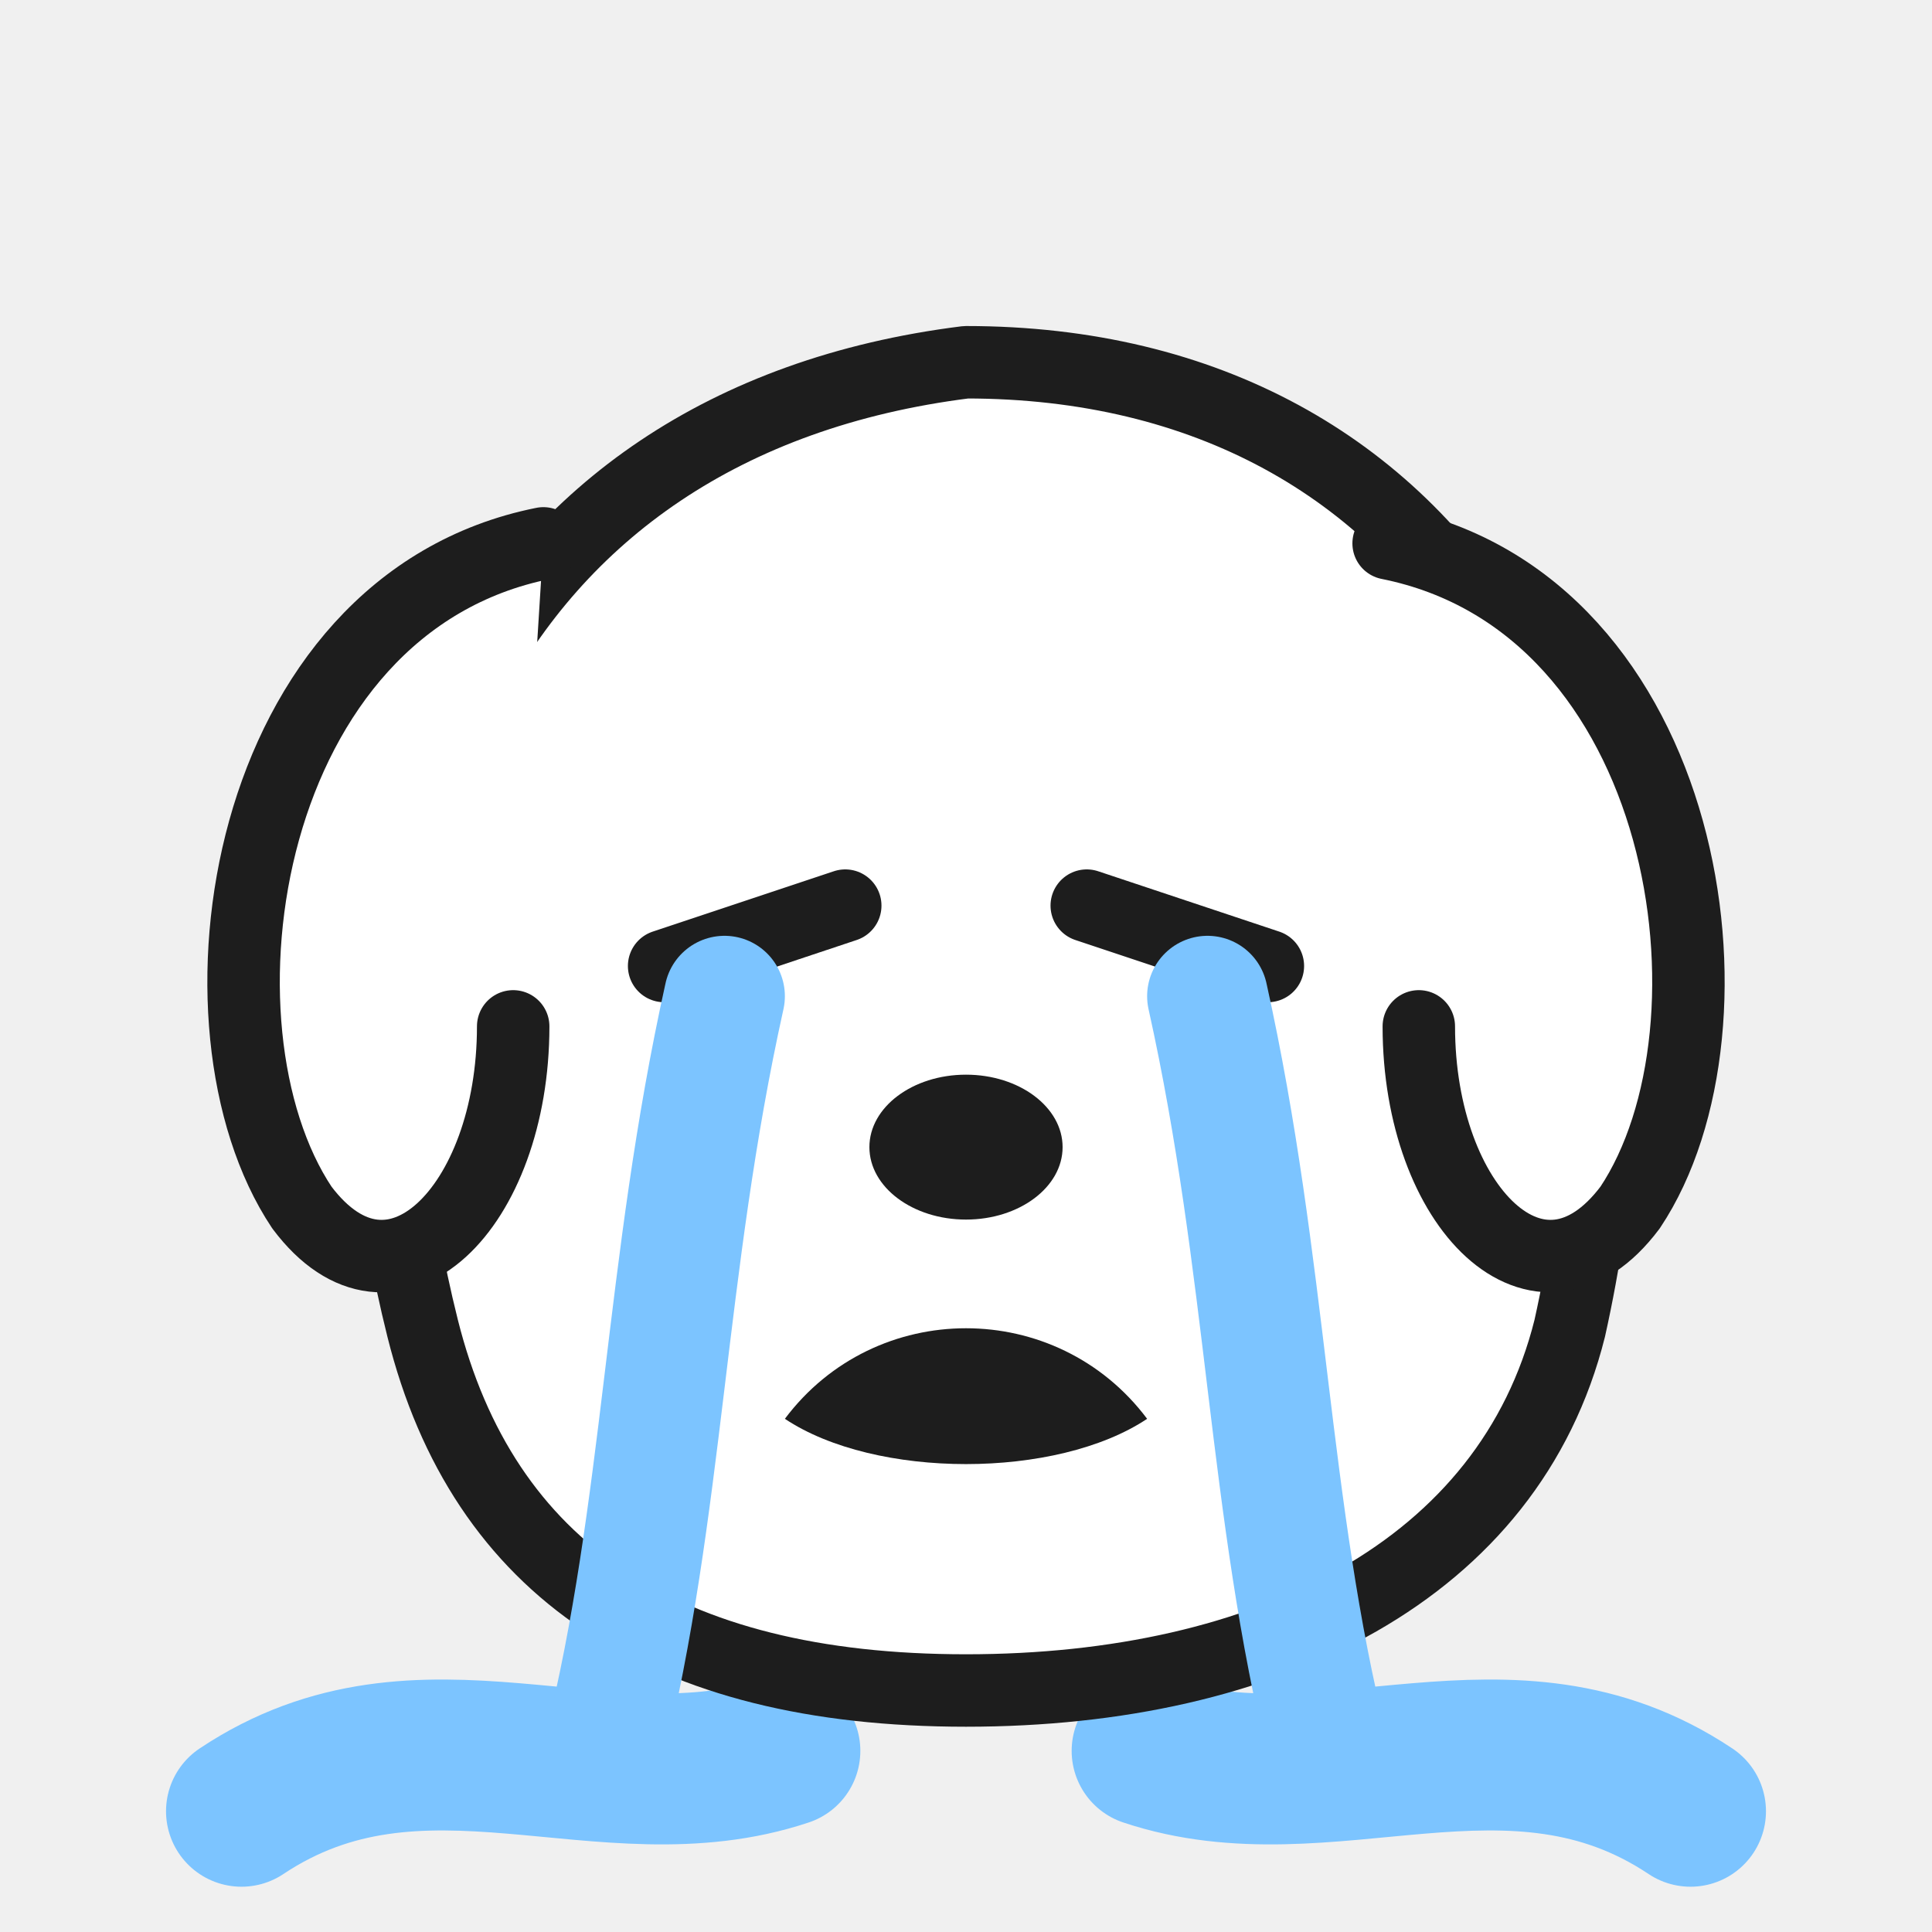
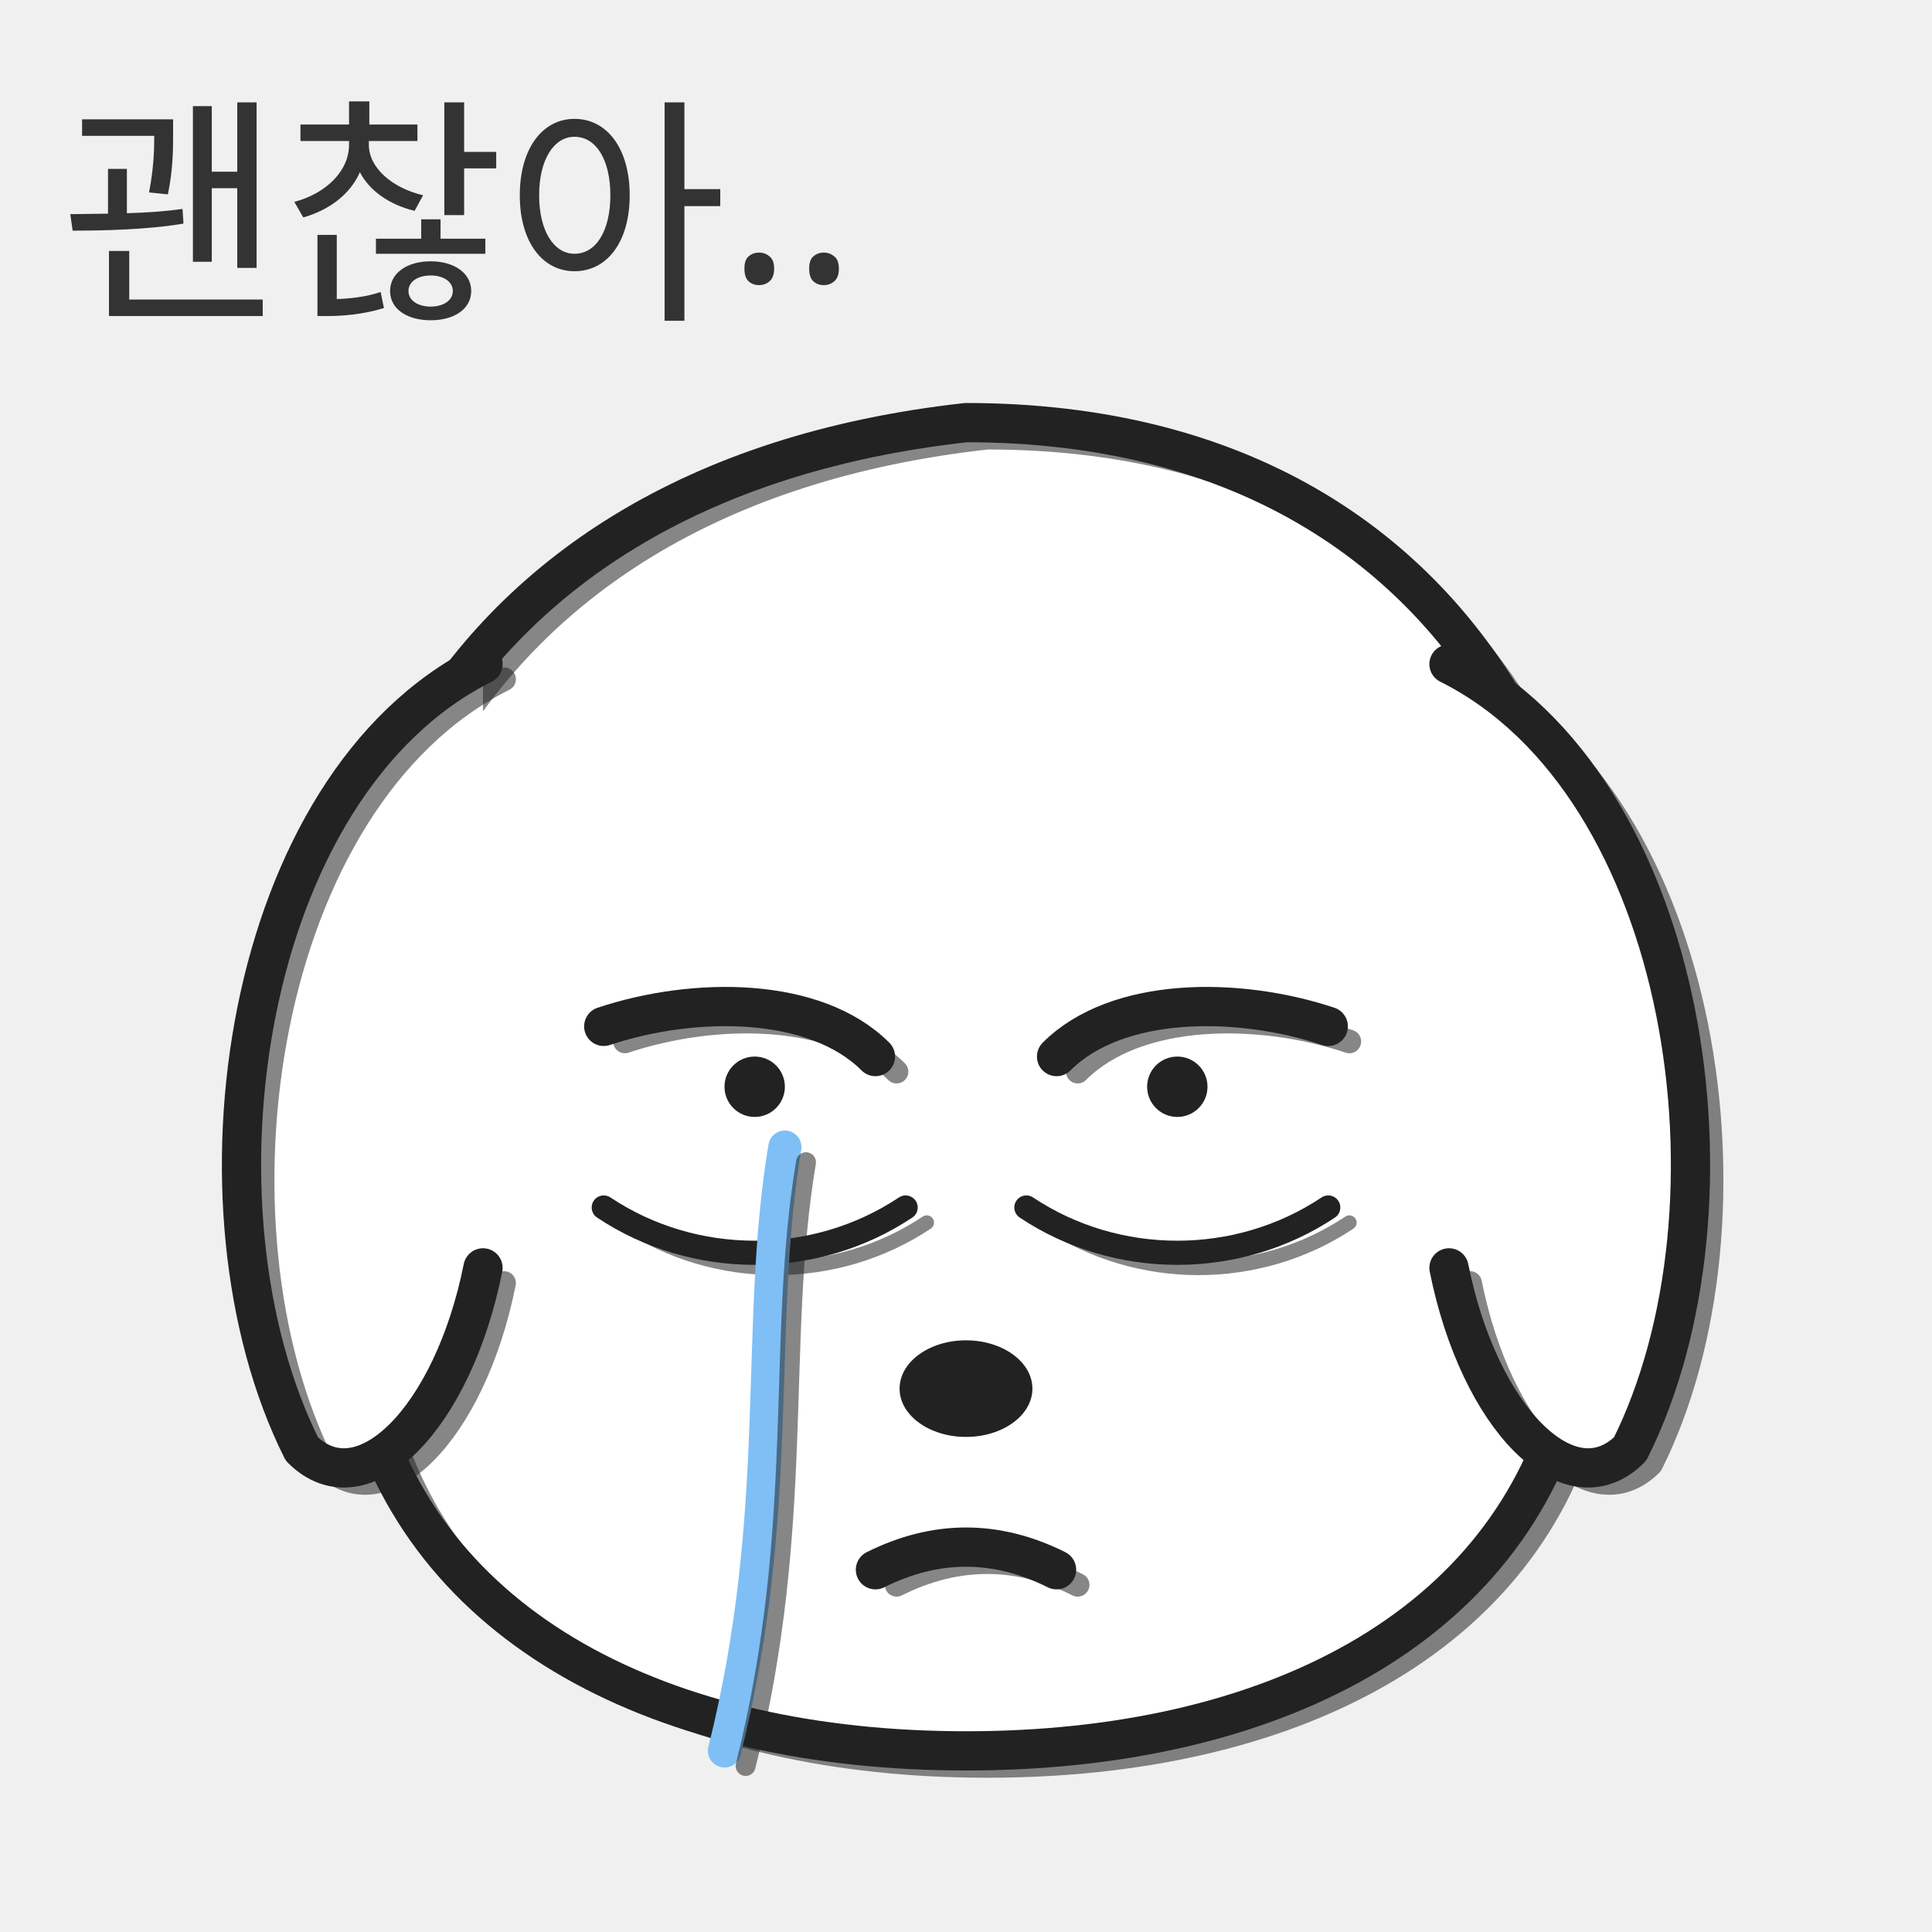
<svg xmlns="http://www.w3.org/2000/svg" width="64" height="64" viewBox="0 0 64 64">
-   <path d="M8 60 C14 56 20 60 26 58 M38 58 C44 60 50 56 56 60" stroke="#7CC4FF" stroke-width="5" stroke-linecap="round" fill="none" />
-   <g stroke="#1d1d1d" stroke-width="2.4" stroke-linecap="round" stroke-linejoin="round" fill="#fff">
-     <path d="M14 44 C10 28 16 14 32 12 C48 12 56 26 52 44 C50 52 42 56 32 56 C22 56 16 52 14 44Z" />
-     <path d="M18 18 C8 20 6 34 10 40 C13 44 17 40 17 34" />
-     <path d="M46 18 C56 20 58 34 54 40 C51 44 47 40 47 34" />
+   <g fill="#fff" stroke="#222" stroke-width="1.3" stroke-linecap="round" stroke-linejoin="round">
+     <path d="M12 46 C8 30 14 16 32 14 C50 14 56 30 52 46 C50 54 42 58 32 58 C22 58 14 54 12 46Z" />
  </g>
-   <path d="M22 32 L28 30 M36 30 L42 32" stroke="#1d1d1d" stroke-width="2.4" stroke-linecap="round" />
-   <path d="M24 33 C22 42 22 50 20 58 M40 33 C42 42 42 50 44 58" stroke="#7CC4FF" stroke-width="4" stroke-linecap="round" fill="none" />
-   <ellipse cx="32" cy="38" rx="3.2" ry="2.4" fill="#1d1d1d" />
-   <path d="M26 47 C29 43 35 43 38 47 C35 49 29 49 26 47Z" fill="#1d1d1d" />
+   <g fill="none" stroke="#222" stroke-width="0.78" stroke-linecap="round" stroke-linejoin="round" opacity=".55" transform="translate(.7 .5)">
+     <path d="M12 46 C8 30 14 16 32 14 C50 14 56 30 52 46 C50 54 42 58 32 58 C22 58 14 54 12 46Z" />
+   </g>
+   <g fill="#fff" stroke="#222" stroke-width="1.3" stroke-linecap="round" stroke-linejoin="round">
+     <path d="M16 22 C8 26 6 40 10 48 C12 50 15 47 16 42" />
+     <path d="M48 22 C56 26 58 40 54 48 C52 50 49 47 48 42" />
+   </g>
+   <g fill="none" stroke="#222" stroke-width="0.78" stroke-linecap="round" stroke-linejoin="round" opacity=".55" transform="translate(.7 .5)">
+     <path d="M16 22 C8 26 6 40 10 48 C12 50 15 47 16 42" />
+     <path d="M48 22 C56 26 58 40 54 48 C52 50 49 47 48 42" />
+   </g>
+   <g fill="none" stroke="#222" stroke-width="1.3" stroke-linecap="round" stroke-linejoin="round">
+     <path d="M20 34 C23 33 27 33 29 35" />
+     <path d="M35 35 C37 33 41 33 44 34" />
+   </g>
+   <g fill="none" stroke="#222" stroke-width="0.78" stroke-linecap="round" stroke-linejoin="round" opacity=".55" transform="translate(.7 .5)">
+     <path d="M20 34 C23 33 27 33 29 35" />
+     <path d="M35 35 C37 33 41 33 44 34" />
+   </g>
+   <circle cx="25" cy="36" r="1" fill="#222" />
+   <circle cx="39" cy="36" r="1" fill="#222" />
+   <g fill="none" stroke="#222" stroke-width="0.8" stroke-linecap="round" stroke-linejoin="round">
+     <path d="M20 40 C23 42 27 42 30 40" />
+     <path d="M34 40 C37 42 41 42 44 40" />
+   </g>
+   <g fill="none" stroke="#222" stroke-width="0.48" stroke-linecap="round" stroke-linejoin="round" opacity=".55" transform="translate(.7 .5)">
+     <path d="M20 40 C23 42 27 42 30 40" />
+     <path d="M34 40 C37 42 41 42 44 40" />
+   </g>
+   <g fill="none" stroke="#7FBFF5" stroke-width="1.1" stroke-linecap="round" stroke-linejoin="round">
+     <path d="M26 38 C25 44 26 50 24 58" />
+   </g>
+   <g fill="none" stroke="#222" stroke-width="0.66" stroke-linecap="round" stroke-linejoin="round" opacity=".55" transform="translate(.7 .5)">
+     <path d="M26 38 C25 44 26 50 24 58" />
+   </g>
+   <ellipse cx="32" cy="46" rx="2.2" ry="1.6" fill="#222" />
+   <g fill="none" stroke="#222" stroke-width="1.3" stroke-linecap="round" stroke-linejoin="round">
+     <path d="M29 52 C31 51 33 51 35 52" />
+   </g>
+   <g fill="none" stroke="#222" stroke-width="0.78" stroke-linecap="round" stroke-linejoin="round" opacity=".55" transform="translate(.7 .5)">
+     <path d="M29 52 C31 51 33 51 35 52" />
+   </g>
+   <text x="2" y="10" font-size="8" font-family="sans-serif" fill="#333">괜찮아..</text>
</svg>
